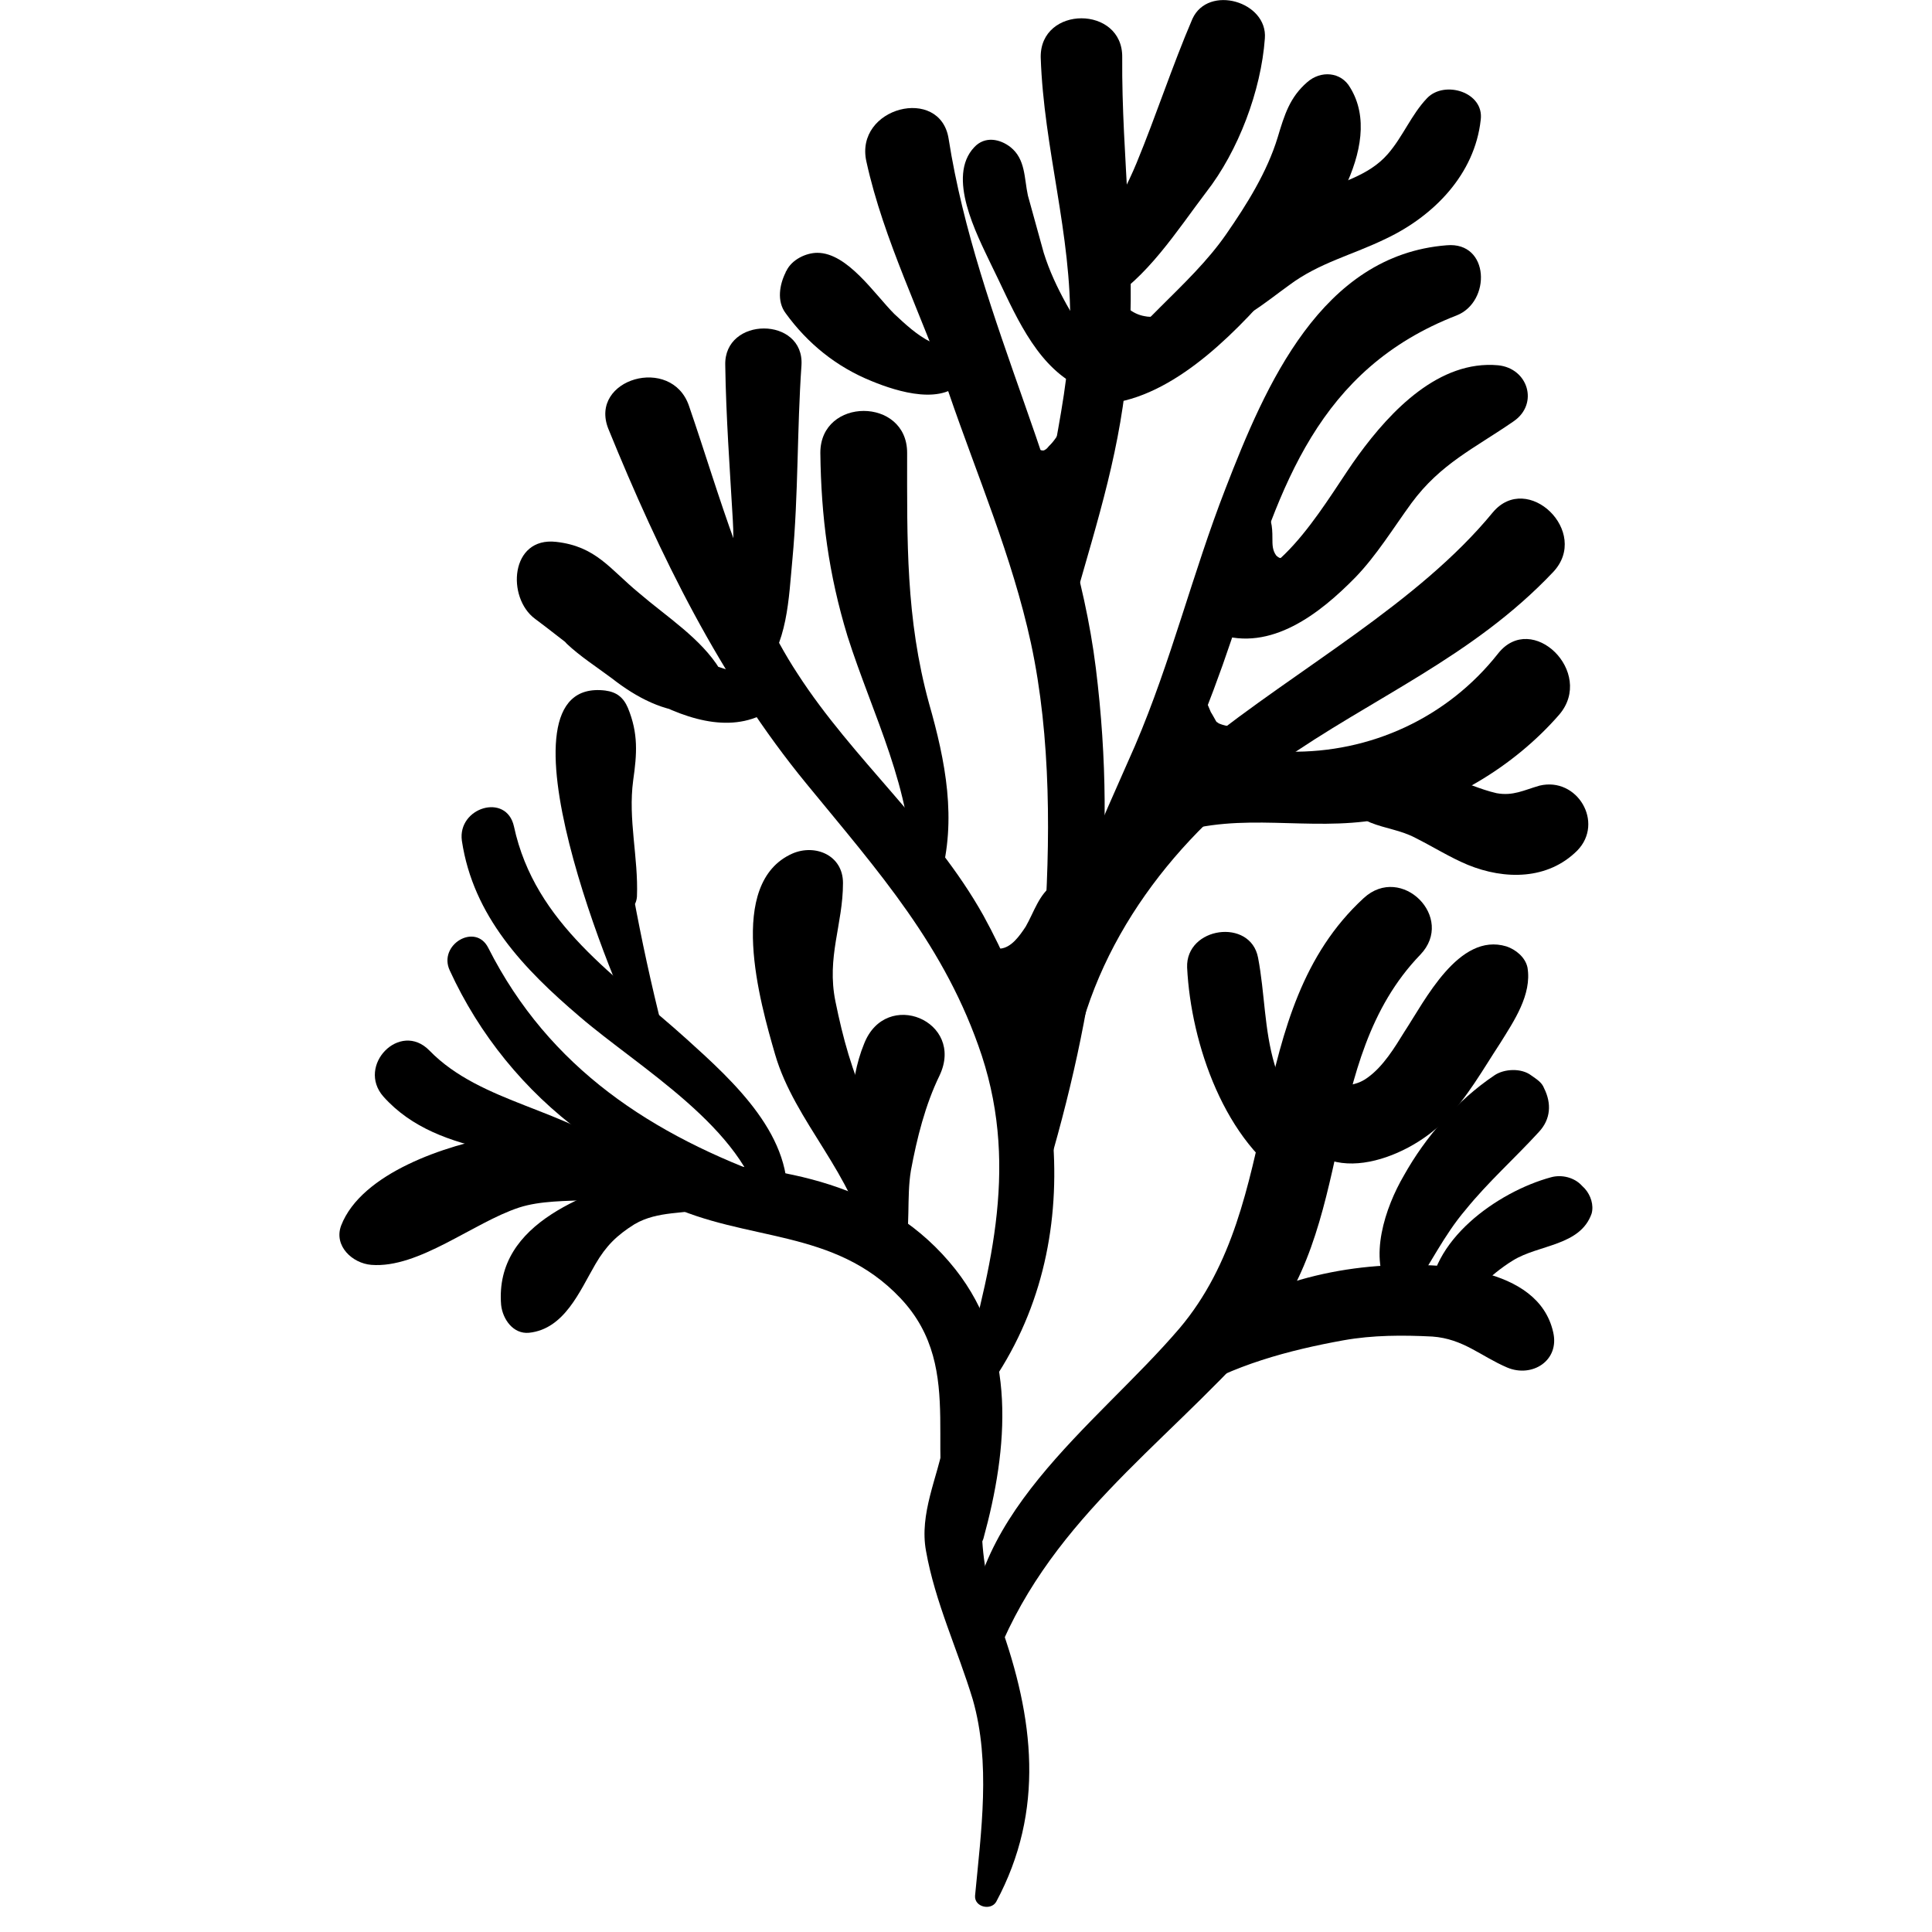
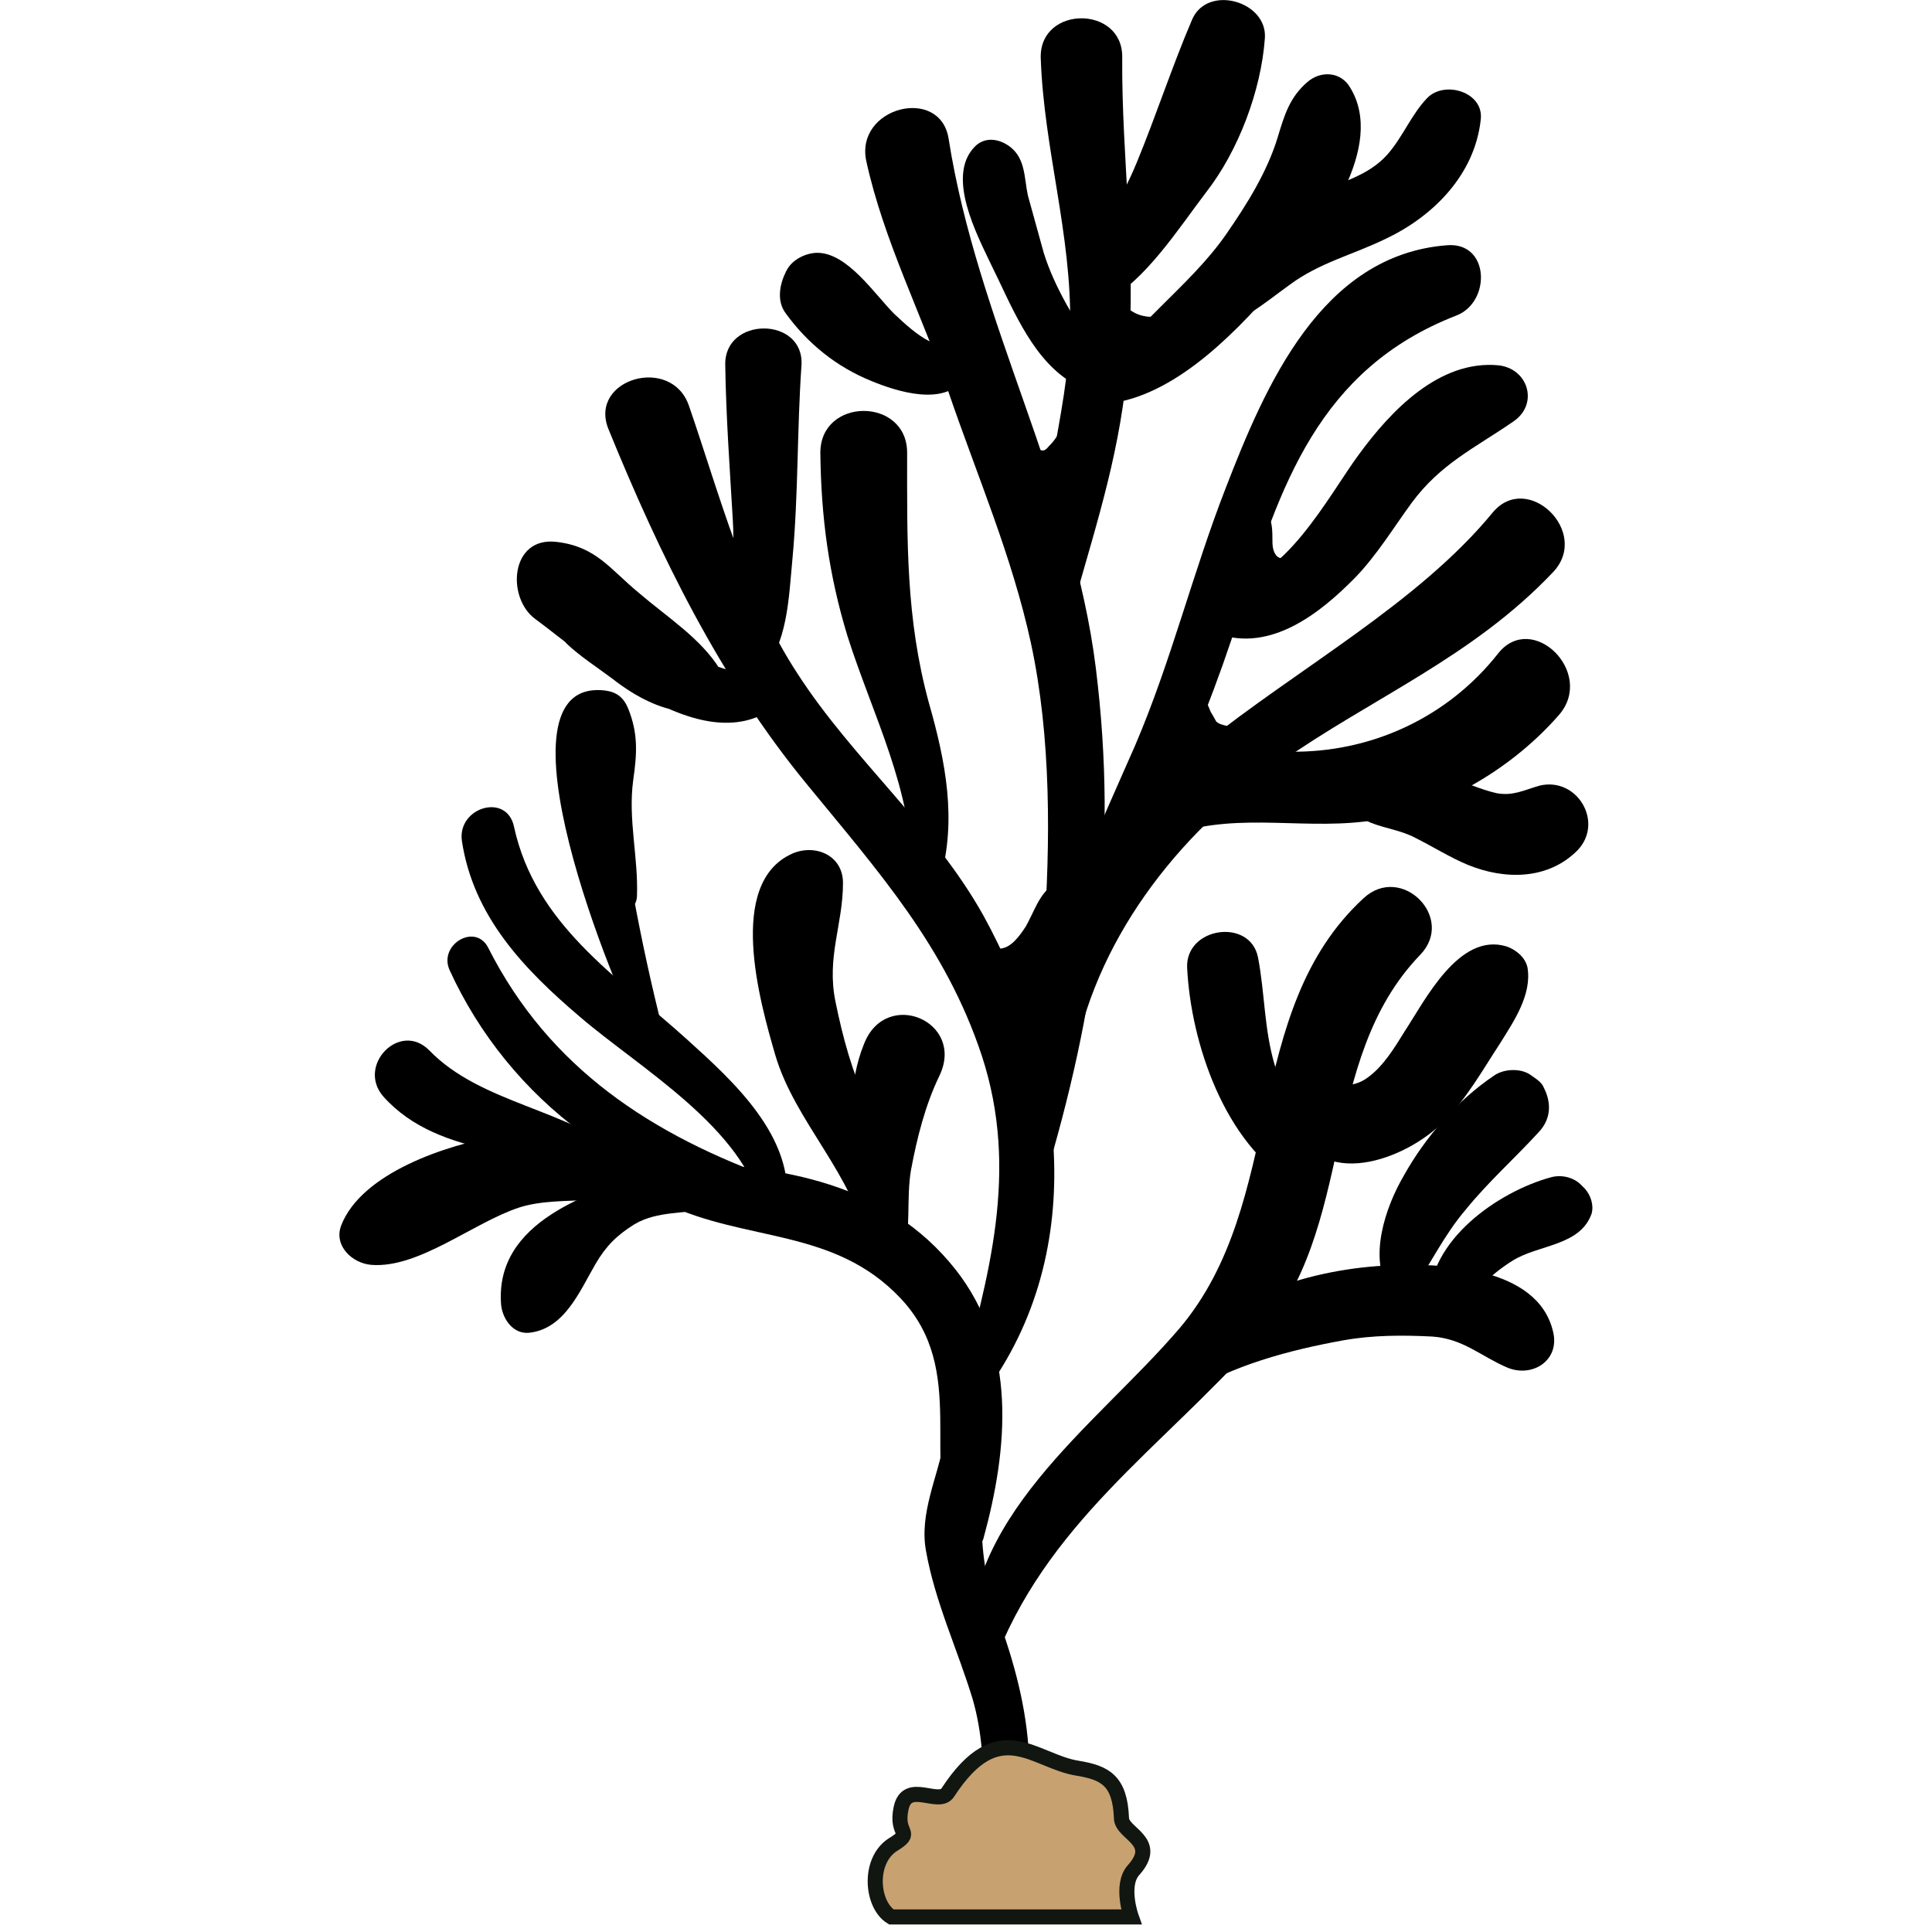
<svg xmlns="http://www.w3.org/2000/svg" version="1.2" viewBox="0 0 256 256">
-   <style />
  <path d="m132 252c6.5-12.1 5-24.4 0.5-36.9-3.5-9.9-2.7-16.7-0.7-26.6 1-4.8-1.8-8.6-4.2-12.5-5.7-9.5-14.5-16-24.7-19.7-16.5-5.9-30.1-14.7-38.2-30.7-1.7-3.4-6.7-0.4-5.1 3 3.9 8.5 9.9 15.9 17.5 21.5 11 8 22 9.8 34.2 15 10.1 4.4 16.1 15.3 13.8 26-0.9 4.7-3.3 9.5-2.4 14.4 1.2 6.8 4.2 13.1 6.2 19.7 2.4 8.4 1.1 17.5 0.3 26-0.1 1.5 2.1 2 2.8 0.8z" />
  <path d="m104.2 159.9c1.2-9.2-7-16.6-13.2-22.2-9.3-8.4-20.1-15.2-22.9-28.2-1-4.5-7.5-2.5-6.9 1.9 1.5 10 8.2 17 15.6 23.3 7.9 6.8 21.9 14.8 24.2 25.7 0.4 2 3 1.2 3.2-0.5z" />
  <path d="m87.8 136.4c-1.5-5.9-2.8-11.9-3.9-17.9-0.8-3.6-5.9-18.4-2.1-21.2q-1.9-0.3-3.8-0.5c1.5 1.9 0.1 8.3 0 10.9-0.2 4 0.3 8 1.7 11.7 0.9 2.5 4.5 2.1 4.7-0.6 0.2-5.2-1.2-10.2-0.5-15.4 0.5-3.5 0.7-6.2-0.7-9.6-0.6-1.4-1.5-2.1-3-2.3-15.9-1.9 1.6 40.7 4.8 46.1 0.9 1.5 3.2 0.5 2.8-1.2z" />
  <path d="m86.6 155.3c-8.3 2.6-21.1 6.5-20.2 17.6 0.2 1.9 1.6 3.9 3.7 3.7 4.7-0.5 6.7-5.5 8.8-9.1 1.4-2.4 2.8-3.8 5.2-5.3 3.1-1.8 6.6-1.3 9.9-2.1 3.2-0.8 2.9-5.1 0-6.1-5.5-1.9-12 0.5-16.3 4-2.1 1.7-3.5 3.6-4.9 5.9q-1.1 1.9-2.3 3.7c-0.7 1.2-2 1.8-0.4 1.7q1.8 1.8 3.7 3.6c-0.3-4.1 3.4-6.2 6.3-8.3 2.9-2 5.6-4 8.2-6.3 1.3-1.2-0.1-3.5-1.7-3z" />
  <path d="m87.1 154.3c-5.9-3.6-14.2-4.9-20.9-3.8-7 1.2-18.3 4.9-21 11.9-1 2.7 1.5 5 4 5.2 6.3 0.5 13.5-5.6 19.6-7.6 5.6-1.8 13.4 0.2 18.3-3.1 0.9-0.6 1-2 0-2.6z" />
  <path d="m82.9 153.3c-7.6-6.4-19.1-7-26-14.1-3.9-4-9.7 2-6.1 6.1 7.5 8.4 20.6 7 30.4 10.9 1.6 0.7 3-1.8 1.7-2.9z" />
  <path d="m117.9 165.9c5.2-5.2-0.4-14.1-2.9-19.4-2.1-4.5-3.3-8.9-4.3-13.8-1.2-5.9 1-10.2 1-15.7 0-3.7-3.7-5.2-6.7-3.9-8.8 3.9-4.3 19.7-2.3 26.6 2.6 9 10.6 16.1 12.2 25.4 0.2 1.4 2.1 1.7 3 0.8z" />
  <path d="m119.8 166.2c0.9-3.5 0.3-7.5 0.9-11.1 0.8-4.3 1.9-8.7 3.8-12.6 3.4-7.2-7.1-11.6-10-4.2-2.1 5.1-2 11.6-1.4 17 0.3 3.5 1 10.5 5.2 11.7 0.6 0.2 1.4-0.2 1.5-0.8z" />
  <path d="m129.7 185.6c14.8-19 11.6-44.3 0.6-64.3-6.6-11.8-17.3-20.7-24.6-32-6.9-10.5-10.3-23.6-14.4-35.5-2.3-6.8-13.3-3.6-10.7 3 6.8 16.7 14.8 33.1 26.3 47.1 9.5 11.6 18.4 21.5 23.2 36 5 15.3 0.9 29.3-3.1 44.1-0.4 1.4 1.6 2.9 2.7 1.6z" />
  <path d="m100.7 89.5c3.7-4.1 3.8-10.2 4.3-15.4 0.8-8.6 0.6-17.1 1.2-25.7 0.4-6.5-10.3-6.5-10.1 0 0.1 6.8 0.6 13.6 1 20.5 0.4 6.3-1 14 1.2 19.9 0.4 1 1.6 1.5 2.4 0.7z" />
  <path d="m102 90.2c-4.2-1-8.1-2-12-3.9-3.8-1.9-10.2-5.9-11-10.5q-3.4 3.4-6.8 6.8c1.2 0.2 2.1 1.9 2.9 2.7 1.8 1.7 4 3.1 6 4.6 3.2 2.5 6.9 4.5 11 4.5 2.8 0 4.7-3.2 3.3-5.7-2.5-4.1-7.1-7-10.7-10.1-3.9-3.2-5.7-6.2-11-6.8-6.1-0.7-6.6 7.4-2.8 10.2 7.2 5.3 21.9 18.8 31.6 11.8 1.3-0.9 1.4-3.2-0.5-3.6z" />
  <path d="m124.6 116.4c2.2-7.8 0.7-15.5-1.5-23.2-3.1-11.3-2.9-21.6-2.9-33.2 0-7.4-11.5-7.4-11.5 0 0.1 8.5 1.1 16.1 3.6 24.3 3.3 10.4 8.7 20.5 8.5 31.6 0 2.2 3.3 2.6 3.8 0.5z" />
  <path d="m138.3 156.8c7-23.2 9.9-44.1 6.9-68.3-3-24.1-15.7-45.9-19.5-70.1-1.1-7.1-12.5-4.2-10.9 3 2.3 10.5 7.4 20.4 10.9 30.6 3.8 11.1 8.4 21.7 10.9 33.2 2.7 12.5 2.6 26.4 1.7 39.1-0.9 11.1-3.9 20.7-3.7 32 0.1 2.1 3.1 2.5 3.7 0.5z" />
  <path d="m127.4 47.3c-1.2-1.1-2.7-1.2-4.1-2-1.8-0.9-3.3-2.3-4.8-3.7-2.6-2.6-6.2-8.1-10.2-8.1-1.5 0-3.4 0.9-4.1 2.4q-0.1 0.1-0.1 0.2c-0.8 1.6-1.2 3.8 0 5.4 2.9 4 6.7 7.1 11.4 9 3.4 1.4 9.7 3.4 12.3-0.4 0.5-0.8 0.4-2.2-0.4-2.8z" />
  <path d="m142.3 80c3.2-11.3 6.3-20.7 7.2-32.6 1.1-13.3-0.9-26.5-0.8-39.8 0.1-6.9-10.9-6.9-10.8 0 0.4 12.1 4.1 23.4 3.9 35.6-0.2 12.2-4.9 24.2-4 36.3 0.2 2.4 3.7 3.1 4.5 0.5z" />
  <path d="m145.1 46.6c-2.6-4.2-5.3-8.3-6.8-13.1-0.7-2.5-1.4-5.1-2.1-7.6-0.5-2.3-0.3-4.8-2.3-6.4-1.4-1.1-3.4-1.5-4.8 0-3.7 3.9 0.3 11.5 2.2 15.5 2.6 5.2 5.1 11.9 10.1 15.3 2.3 1.5 5.1-1.5 3.7-3.7z" />
  <path d="m146.4 40.1c5.5-3.1 9.6-9.6 13.4-14.6 4.3-5.5 7.3-13.5 7.8-20.4 0.4-4.9-7.5-7.2-9.6-2.6-2.7 6.3-4.8 12.8-7.4 19.1-2.3 5.6-6.2 11.1-6.8 17.1-0.1 1.3 1.5 2 2.6 1.4z" />
  <path d="m147.4 53.4c8.9-1.3 17.1-10.1 22.6-16.6 5.1-5.8 13.7-17.4 8.9-25.2-1.2-2.1-3.9-2.3-5.7-0.7-2.3 2-3 4.3-3.9 7.3-1.4 4.6-4.1 8.9-6.8 12.8-4.9 7.1-12.9 12.3-17.1 19.8-0.8 1.5 0.5 2.8 2 2.6z" />
  <path d="m160.8 43.5c3.9-0.8 6.8-3.4 10-5.7 4-3 8.4-4 12.9-6.2 6.3-3 11.7-8.5 12.5-15.7 0.5-3.7-4.8-5.3-7.1-2.9-2.1 2.2-3.2 5.1-5.2 7.4-2.6 3-6.4 3.7-9.7 5.4-6 3.2-12.5 8.6-15.7 14.7-0.8 1.7 0.6 3.4 2.3 3z" />
  <path d="m141.5 132.5c8.8-16 17.2-33.5 22.7-50.9 5.4-17.2 10.5-32.7 28.8-39.8 4.6-1.8 4.4-9.8-1.3-9.3-16.6 1.3-24 18.5-29.3 32.2-4.4 11.3-7.2 22.9-12 34.1-4.7 10.8-10.1 21.4-10.4 33.3 0 0.8 1.1 1.1 1.5 0.4z" />
  <path d="m161.4 84c7 2.4 13.5-2.7 18.2-7.5 2.8-2.9 5-6.5 7.4-9.8 3.9-5.3 8.4-7.3 13.6-10.9 3.3-2.3 1.9-7-2.1-7.4-7.8-0.7-14.2 6-18.5 11.9-3.9 5.3-10 17.1-17.7 17.2-3.9 0-4.3 5.3-0.9 6.5z" />
  <path d="m142.1 141.4c2.8-16.6 13.8-30.8 27.4-40.3 12.4-8.7 25.6-14 36.3-25.3 5-5.3-3.4-13.4-8-7.9-19.8 24.1-63.2 34-59.8 72.9 0.2 2.2 3.7 3 4.1 0.6z" />
  <path d="m155.5 110.5c9.1-3 17.8-0.3 27.1-1.9 9.1-1.6 18-7 24-13.9 4.8-5.6-3.6-13.8-8.1-8.1-6.7 8.5-16.9 13.2-27.7 13-7.3-0.1-14.4 0.4-17.9 7.6-0.7 1.6 0.6 3.9 2.6 3.3z" />
  <path d="m181.6 109c2 0.8 4 1 5.9 2 2.4 1.2 4.6 2.6 7 3.6 4.9 2 10.6 2 14.5-1.9 3.6-3.7 0-9.8-5-8.6-2.1 0.6-3.5 1.4-5.7 1-2.2-0.5-4.2-1.5-6.2-2-3.9-1.1-8.7-1.6-11.6 1.6-1.4 1.5-0.7 3.6 1.1 4.3z" />
  <path d="m131.5 220.9c7-19 22.2-28.8 35.2-43.4 13.2-14.8 7.9-36.9 21.5-51 4.7-4.9-2.5-12.1-7.5-7.5-16.3 15-10.2 40.2-24.4 57-11.1 13-29.4 25.3-27.8 44.5 0.1 1.8 2.4 2.1 3 0.4z" />
  <path d="m174.6 153.7c-2-4.2-4.4-8.1-5.7-12.6-1.4-4.7-1.3-9.5-2.2-14.2-1-5.3-9.6-4.1-9.4 1.3 0.5 10.1 5 23.3 14.1 28.7 2.1 1.2 4.1-1.2 3.2-3.2z" />
  <path d="m171.3 148.5c3.3 9.6 15.1 5.2 20.1 0 3-3 5.1-6.8 7.4-10.3 1.8-2.9 4.2-6.4 3.6-10-0.3-1.4-1.6-2.4-2.8-2.8-6.3-1.9-10.8 7.2-13.5 11.3-1.3 2.1-2.8 4.6-4.9 6.1-2.3 1.7-4.8 0.7-7.5 1.4-1.7 0.5-3 2.5-2.4 4.3z" />
  <path d="m157.1 184.8c6.2-3.9 13.7-5.9 20.9-7.2 3.9-0.7 7.9-0.7 11.8-0.5 4.1 0.3 6.4 2.6 9.9 4.1 3.3 1.4 7-0.9 6.1-4.7-2-8.8-15.2-9.2-22.3-8.8-10.8 0.6-22.4 4.6-29.4 13.2-1.8 2.1 0.4 5.6 3 3.9z" />
  <path d="m187 171.2c2.5-3.6 4.3-7.5 7.2-10.9 3-3.7 6.5-6.8 9.7-10.3 1.6-1.7 1.7-3.8 0.7-5.8-0.3-0.8-1-1.2-1.7-1.7-1.3-1-3.6-0.9-4.9 0-4.9 3.3-9.1 8.1-12 13.3-2.4 4.1-4.8 11-1.8 15.4 0.7 1.1 2 1 2.8 0z" />
  <path d="m191.8 173.9c3.1-2 5.4-4.9 8.7-6.9 3.4-2.1 8.9-1.9 10.4-6.2 0.3-1.1-0.1-2.4-0.9-3.3q-0.2-0.2-0.4-0.4c-1-1.1-2.7-1.5-4.1-1.1-7 1.9-16.3 8.4-16.1 16.6 0 1.1 1.3 2 2.4 1.3z" />
  <path d="m126.9 126.1c1.1 5 4.3 12 10.6 10.3 5.4-1.4 8.4-9.9 6.7-14.8-0.7-1.9-3.2-3-4.8-1.3-2.2 2.6-2.6 6.8-4.7 8.9 0.5-0.5-0.1-0.1 0.3-0.2 0.3 0-0.6-0.2-0.8-0.3-1.8-0.9-3.4-2.6-4.9-3.9-1.1-1-2.6-0.1-2.4 1.3z" />
  <path d="m154 91c-2.5 3.4-1.3 8.2 1.3 11 2.8 3 8 3.8 11.8 3.1 4.2-0.8 4-7.4 0-8.3-1-0.3-1.9-0.3-2.8-0.4q-0.5 0-1 0 0.6 0-0.1-0.1c-0.6-0.1-1.1-0.2-1.6-0.4q-0.7-0.3 0.1 0c-0.2 0-1.1-0.7-0.2 0-0.9-0.7 0 0.2-0.4-0.4-0.1-0.2-0.9-1.6-0.6-1-0.6-1.5-1.2-2.8-2.3-4-1.2-1.5-3.3-0.8-4.2 0.5z" />
  <path d="m127.5 126.4c-0.4 2.2 1.3 3.5 3 4.5 2.1 1.2 4.5 1 6.6 0.1 3.7-1.6 8.2-7.1 7.5-11.4-0.4-2.3-2.9-3.6-5-2.4-1.9 1.2-2.6 3.7-3.7 5.6-0.8 1.2-1.9 2.8-3.4 2.9-1.3 0.1-4.5-1.9-5 0.7z" />
  <path d="m132.9 59.6c0.2 4.3 3.9 8 8.3 6.2 3.8-1.5 7.5-6.5 5.6-10.7-0.6-1.3-2.7-1.9-3.9-1-1.8 1.4-2.5 3.7-3.9 5-0.4 0.5-0.4 0.4-0.7 0.6 0.1-0.1 0.1 0-0.2 0 0.4 0-0.2 0-0.3-0.1-0.6-0.4-1.1-0.9-1.6-1.4-1.1-1.1-3.3-0.4-3.3 1.4z" />
-   <path d="m164 67.3c-1.5 1.3-1.8 3.6-2.1 5.5-0.2 2.1 0.8 4.3 2.1 5.8 2.4 3.1 8.4 4.2 11.1 0.9 1.8-2.1 0.9-6.3-2.4-6-0.7 0-1.3 0.1-1.8 0.3q-0.4 0.1-0.8 0.2 0.4 0-0.2 0c0.2 0-0.1 0-0.4-0.1-0.2-0.1-0.4-0.3-0.4-0.3-0.5-0.7-0.5-1.4-0.5-2.3 0-1.5-0.1-3-1.3-4-1-0.9-2.3-0.9-3.3 0z" />
+   <path d="m164 67.3c-1.5 1.3-1.8 3.6-2.1 5.5-0.2 2.1 0.8 4.3 2.1 5.8 2.4 3.1 8.4 4.2 11.1 0.9 1.8-2.1 0.9-6.3-2.4-6q-1.1 0-1.8 0.3-0.4 0.1-0.8 0.2 0.4 0-0.2 0c0.2 0-0.1 0-0.4-0.1-0.2-0.1-0.4-0.3-0.4-0.3-0.5-0.7-0.5-1.4-0.5-2.3 0-1.5-0.1-3-1.3-4-1-0.9-2.3-0.9-3.3 0z" />
  <path d="m144.3 39.8c-1.8 4 1.8 7.2 5.2 8.5 3.2 1.2 9.3 0.8 10.1-3.3 0.4-2-0.9-3.9-3-3.9-1.9-0.1-3 1.2-4.9 0.8-1.8-0.3-2.7-1.5-4-2.5-1-0.8-2.8-1-3.4 0.4z" />
  <path d="m88.2 159.5c10.7 5.1 22.3 3.2 31.1 12.5 9.1 9.6 2.6 21.8 7.2 32.4 0.8 1.7 3.3 1.1 3.8-0.5 3.3-12 4.5-25.3-3.7-35.7-9.1-11.5-23-13.7-36.9-14.2-2.9-0.1-4.2 4.2-1.5 5.5z" />
+   <path d="m149.9 254h-31.8c-2.6-1.6-3.1-7.3 0.1-9.5 3.1-1.9 0.4-1.2 1.2-4.9 0.8-3.8 5-0.2 6.2-2.1 6.8-10.4 11.4-4.1 17.2-3.2 3.6 0.6 5.6 1.6 5.8 6.6 0 2.1 5.1 3 1.6 6.9-1.8 2-0.3 6.2-0.3 6.2z" style="fill:#c8a170;stroke:#111611;stroke-miterlimit:100;stroke-width:2" />
</svg>
